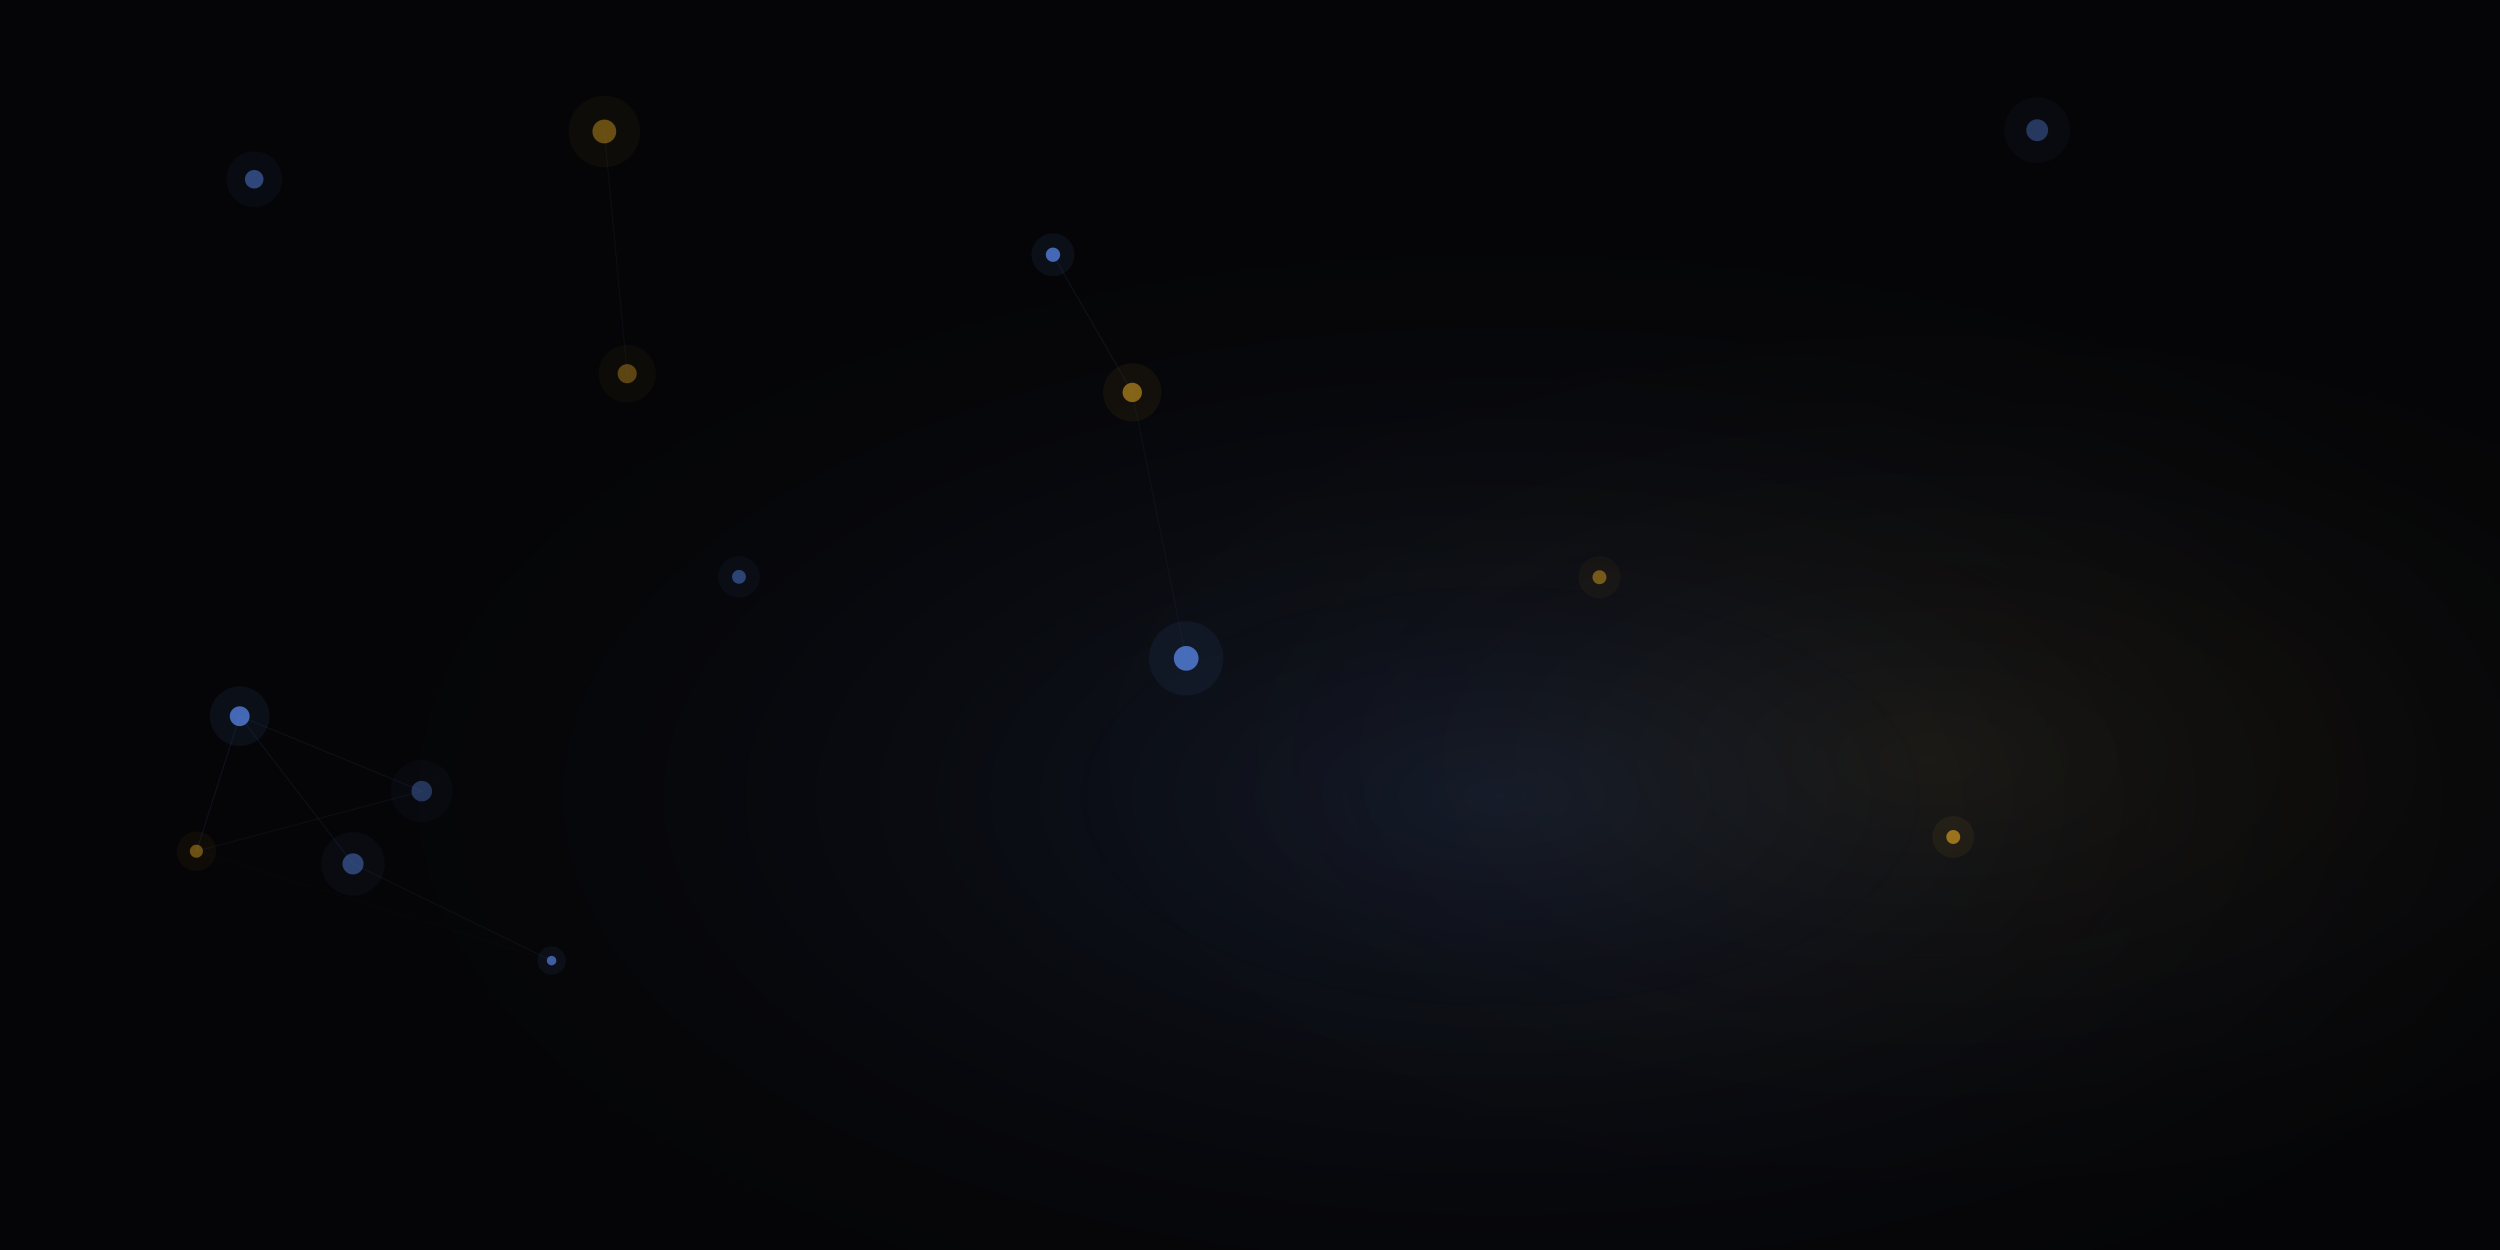
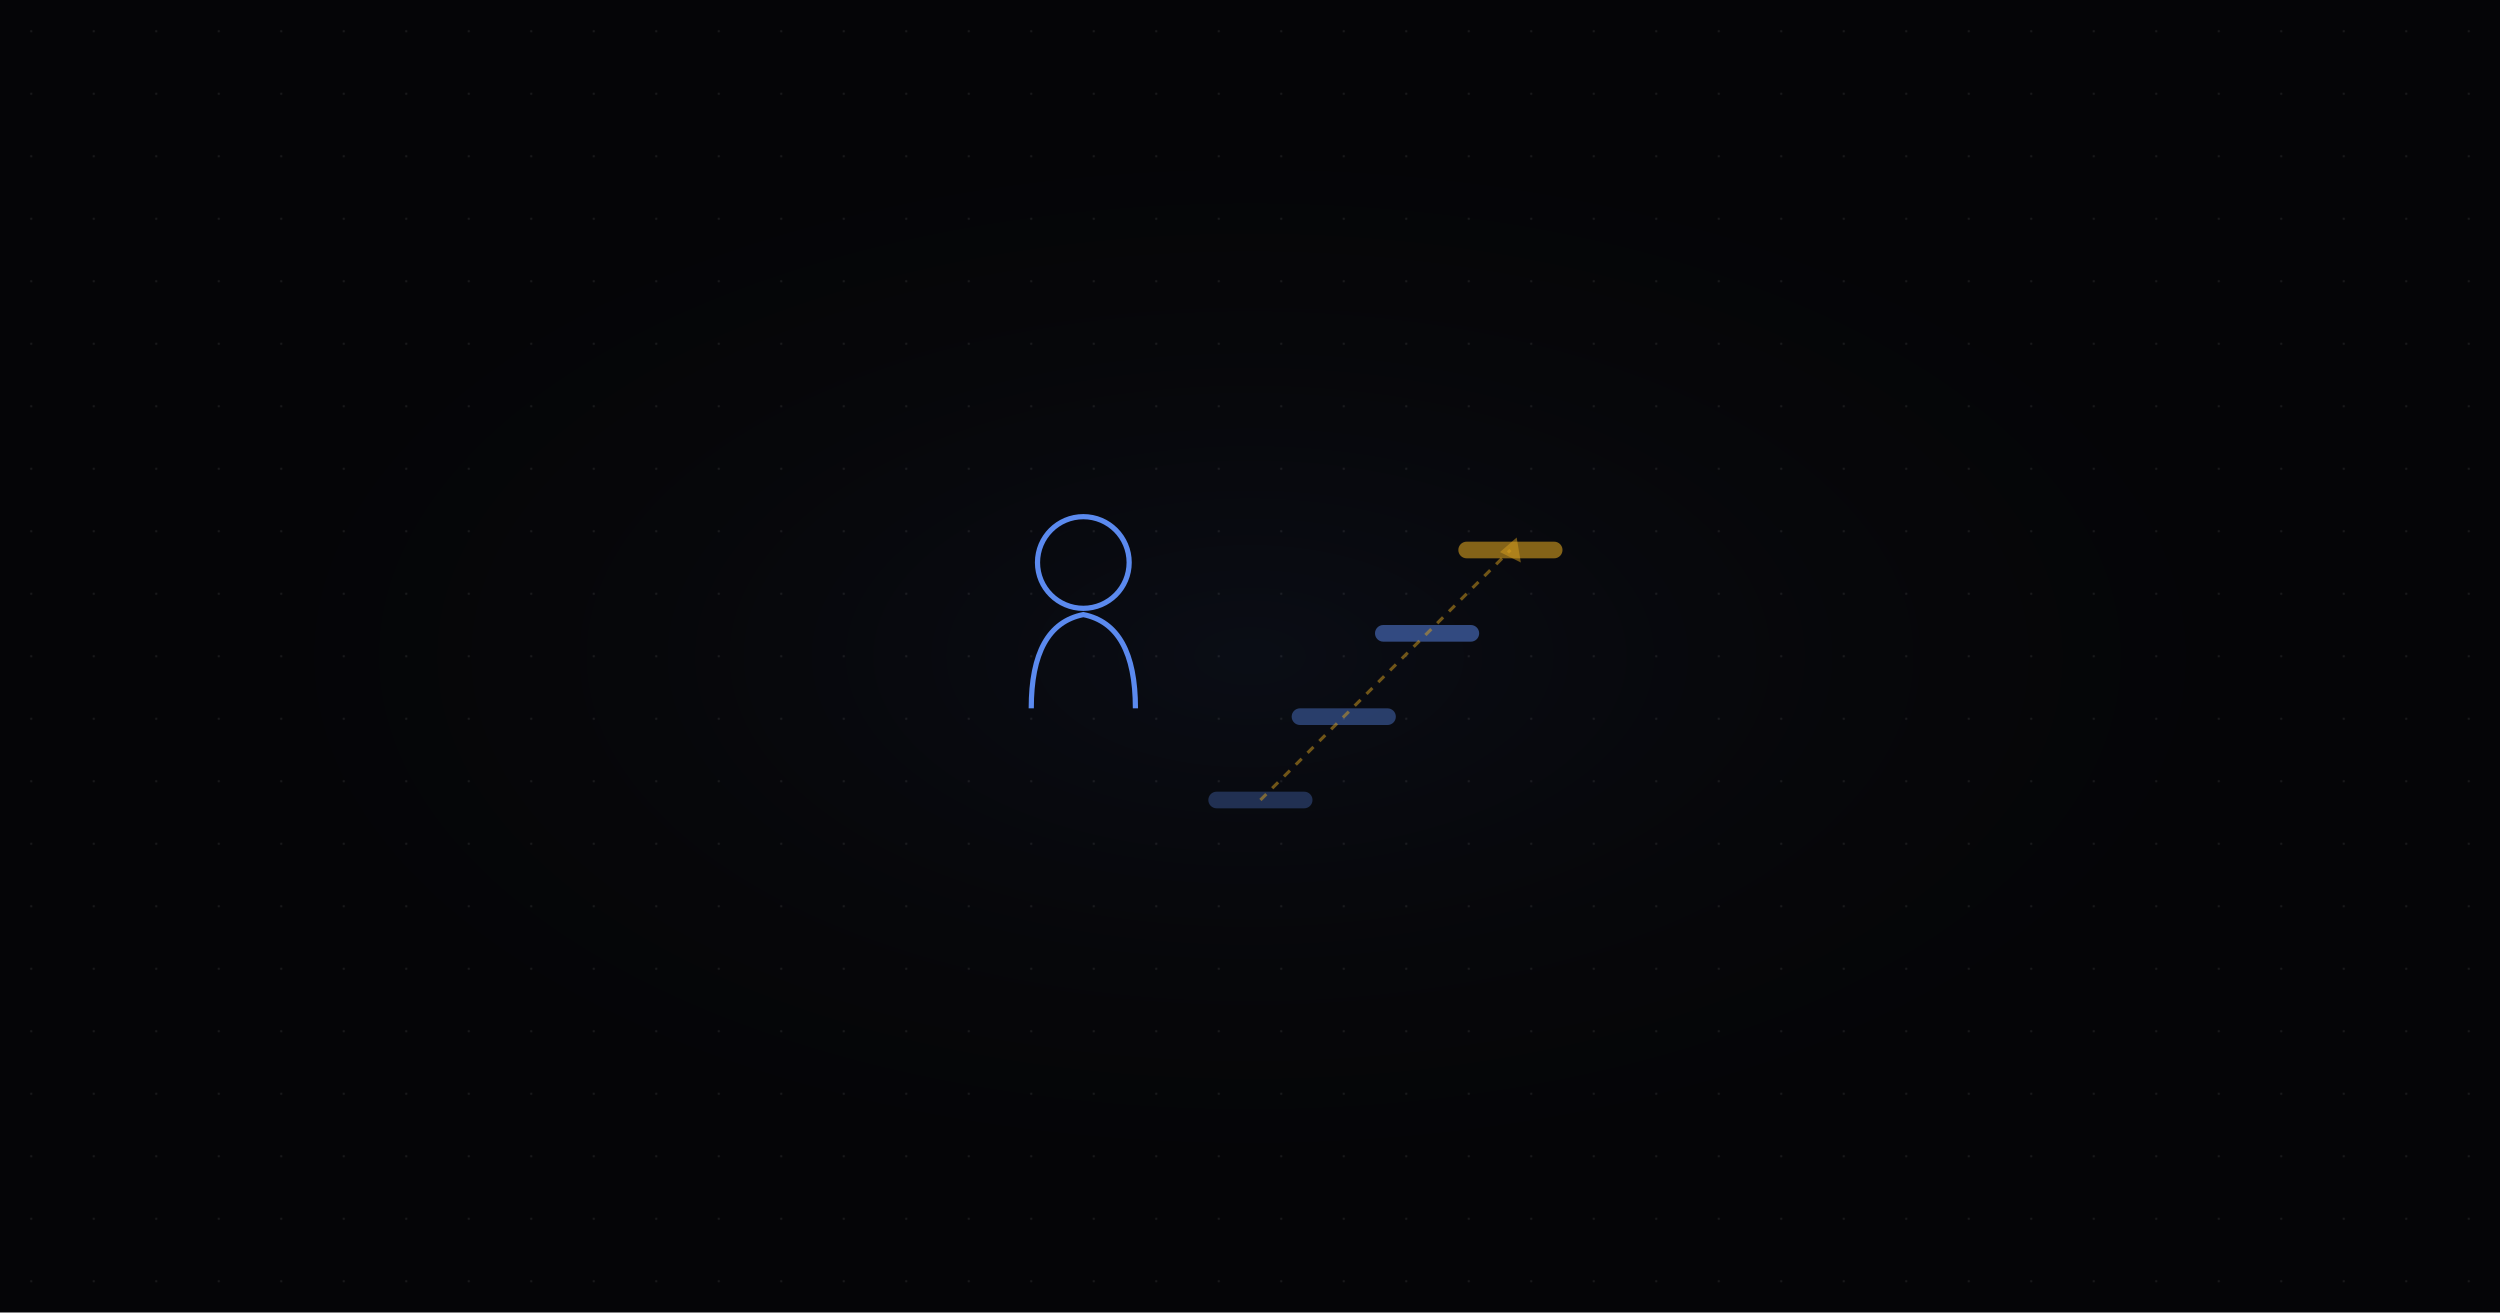
- <svg xmlns="http://www.w3.org/2000/svg" viewBox="0 0 1200 600" width="1200" height="600">
+ <svg xmlns="http://www.w3.org/2000/svg" viewBox="0 0 1200 630">
  <defs>
-     <radialGradient id="glow-927162642" cx="59.968%" cy="63.595%" r="50%">
-       <stop offset="0%" stop-color="#5B8AEF" stop-opacity="0.15" />
+     <pattern id="dots" x="0" y="0" width="30" height="30" patternUnits="userSpaceOnUse">
+       <circle cx="15" cy="15" r="0.6" fill="#ffffff12" />
+     </pattern>
+     <radialGradient id="glow" cx="50%" cy="50%" r="45%">
+       <stop offset="0%" stop-color="#5B8AEF" stop-opacity="0.06" />
      <stop offset="100%" stop-color="#050507" stop-opacity="0" />
    </radialGradient>
-     <radialGradient id="glow2-927162642" cx="76.982%" cy="60.649%" r="40%">
-       <stop offset="0%" stop-color="#d79f1e" stop-opacity="0.08" />
-       <stop offset="100%" stop-color="#050507" stop-opacity="0" />
-     </radialGradient>
-     <filter id="blur-927162642">
-       <feGaussianBlur stdDeviation="2" />
-     </filter>
  </defs>
-   <rect width="1200" height="600" fill="#050507" />
-   <rect width="1200" height="600" fill="url(#glow-927162642)" />
-   <rect width="1200" height="600" fill="url(#glow2-927162642)" />
-   <circle cx="264.76" cy="461.092" r="2.271" fill="#5B8AEF" opacity="0.643" />
-   <circle cx="264.76" cy="461.092" r="6.814" fill="#5B8AEF" opacity="0.064" />
-   <circle cx="767.751" cy="277.062" r="3.346" fill="#d79f1e" opacity="0.489" />
-   <circle cx="767.751" cy="277.062" r="10.039" fill="#d79f1e" opacity="0.049" />
-   <circle cx="937.563" cy="401.753" r="3.345" fill="#d79f1e" opacity="0.66" />
-   <circle cx="937.563" cy="401.753" r="10.034" fill="#d79f1e" opacity="0.066" />
-   <circle cx="202.438" cy="379.745" r="4.952" fill="#5B8AEF" opacity="0.338" />
-   <circle cx="202.438" cy="379.745" r="14.857" fill="#5B8AEF" opacity="0.034" />
-   <circle cx="543.49" cy="188.366" r="4.66" fill="#d79f1e" opacity="0.586" />
-   <circle cx="543.49" cy="188.366" r="13.981" fill="#d79f1e" opacity="0.059" />
-   <circle cx="169.461" cy="414.674" r="5.073" fill="#5B8AEF" opacity="0.432" />
-   <circle cx="169.461" cy="414.674" r="15.219" fill="#5B8AEF" opacity="0.043" />
-   <circle cx="290.08" cy="63.111" r="5.722" fill="#d79f1e" opacity="0.447" />
-   <circle cx="290.08" cy="63.111" r="17.165" fill="#d79f1e" opacity="0.045" />
-   <circle cx="115.06" cy="343.787" r="4.77" fill="#5B8AEF" opacity="0.725" />
-   <circle cx="115.06" cy="343.787" r="14.31" fill="#5B8AEF" opacity="0.073" />
-   <circle cx="354.709" cy="276.89" r="3.319" fill="#5B8AEF" opacity="0.435" />
-   <circle cx="354.709" cy="276.89" r="9.958" fill="#5B8AEF" opacity="0.044" />
-   <circle cx="94.277" cy="408.577" r="3.139" fill="#d79f1e" opacity="0.467" />
-   <circle cx="94.277" cy="408.577" r="9.418" fill="#d79f1e" opacity="0.047" />
-   <circle cx="505.426" cy="122.27" r="3.438" fill="#5B8AEF" opacity="0.725" />
-   <circle cx="505.426" cy="122.27" r="10.315" fill="#5B8AEF" opacity="0.072" />
-   <circle cx="301.047" cy="179.369" r="4.592" fill="#d79f1e" opacity="0.392" />
-   <circle cx="301.047" cy="179.369" r="13.775" fill="#d79f1e" opacity="0.039" />
-   <circle cx="122.019" cy="86.035" r="4.452" fill="#5B8AEF" opacity="0.468" />
-   <circle cx="122.019" cy="86.035" r="13.355" fill="#5B8AEF" opacity="0.047" />
-   <circle cx="569.372" cy="316.007" r="5.944" fill="#5B8AEF" opacity="0.737" />
-   <circle cx="569.372" cy="316.007" r="17.831" fill="#5B8AEF" opacity="0.074" />
-   <circle cx="977.864" cy="62.508" r="5.255" fill="#5B8AEF" opacity="0.364" />
-   <circle cx="977.864" cy="62.508" r="15.766" fill="#5B8AEF" opacity="0.036" />
-   <line x1="264.76" y1="461.092" x2="169.461" y2="414.674" stroke="#5B8AEF" stroke-width="0.5" opacity="0.07" />
-   <line x1="264.76" y1="461.092" x2="94.277" y2="408.577" stroke="#5B8AEF" stroke-width="0.5" opacity="0.016" />
-   <line x1="202.438" y1="379.745" x2="115.06" y2="343.787" stroke="#5B8AEF" stroke-width="0.5" opacity="0.079" />
-   <line x1="202.438" y1="379.745" x2="354.709" y2="276.89" stroke="#5B8AEF" stroke-width="0.5" opacity="0.012" />
-   <line x1="202.438" y1="379.745" x2="94.277" y2="408.577" stroke="#5B8AEF" stroke-width="0.5" opacity="0.066" />
-   <line x1="543.49" y1="188.366" x2="505.426" y2="122.27" stroke="#5B8AEF" stroke-width="0.5" opacity="0.093" />
-   <line x1="543.49" y1="188.366" x2="569.372" y2="316.007" stroke="#5B8AEF" stroke-width="0.5" opacity="0.052" />
-   <line x1="169.461" y1="414.674" x2="115.06" y2="343.787" stroke="#5B8AEF" stroke-width="0.5" opacity="0.083" />
-   <line x1="290.08" y1="63.111" x2="301.047" y2="179.369" stroke="#5B8AEF" stroke-width="0.5" opacity="0.062" />
-   <line x1="115.06" y1="343.787" x2="94.277" y2="408.577" stroke="#5B8AEF" stroke-width="0.5" opacity="0.099" />
+   <rect width="1200" height="630" fill="#050507" />
+   <rect width="1200" height="630" fill="url(#glow)" />
+   <rect width="1200" height="630" fill="url(#dots)" />
+   <circle cx="520" cy="270" r="22" fill="none" stroke="#5B8AEF" stroke-width="2.5" />
+   <path d="M495,340 Q495,300 520,295 Q545,300 545,340" fill="none" stroke="#5B8AEF" stroke-width="2.5" />
+   <rect x="580" y="380" width="50" height="8" rx="4" fill="#5B8AEF" opacity="0.3" />
+   <rect x="620" y="340" width="50" height="8" rx="4" fill="#5B8AEF" opacity="0.4" />
+   <rect x="660" y="300" width="50" height="8" rx="4" fill="#5B8AEF" opacity="0.5" />
+   <rect x="700" y="260" width="50" height="8" rx="4" fill="#d79f1e" opacity="0.6" />
+   <polyline points="605,384 645,344 685,304 725,264" fill="none" stroke="#d79f1e" stroke-width="1.5" stroke-dasharray="4,4" opacity="0.5" />
+   <polygon points="728,258 730,270 720,265" fill="#d79f1e" opacity="0.5" />
</svg>
